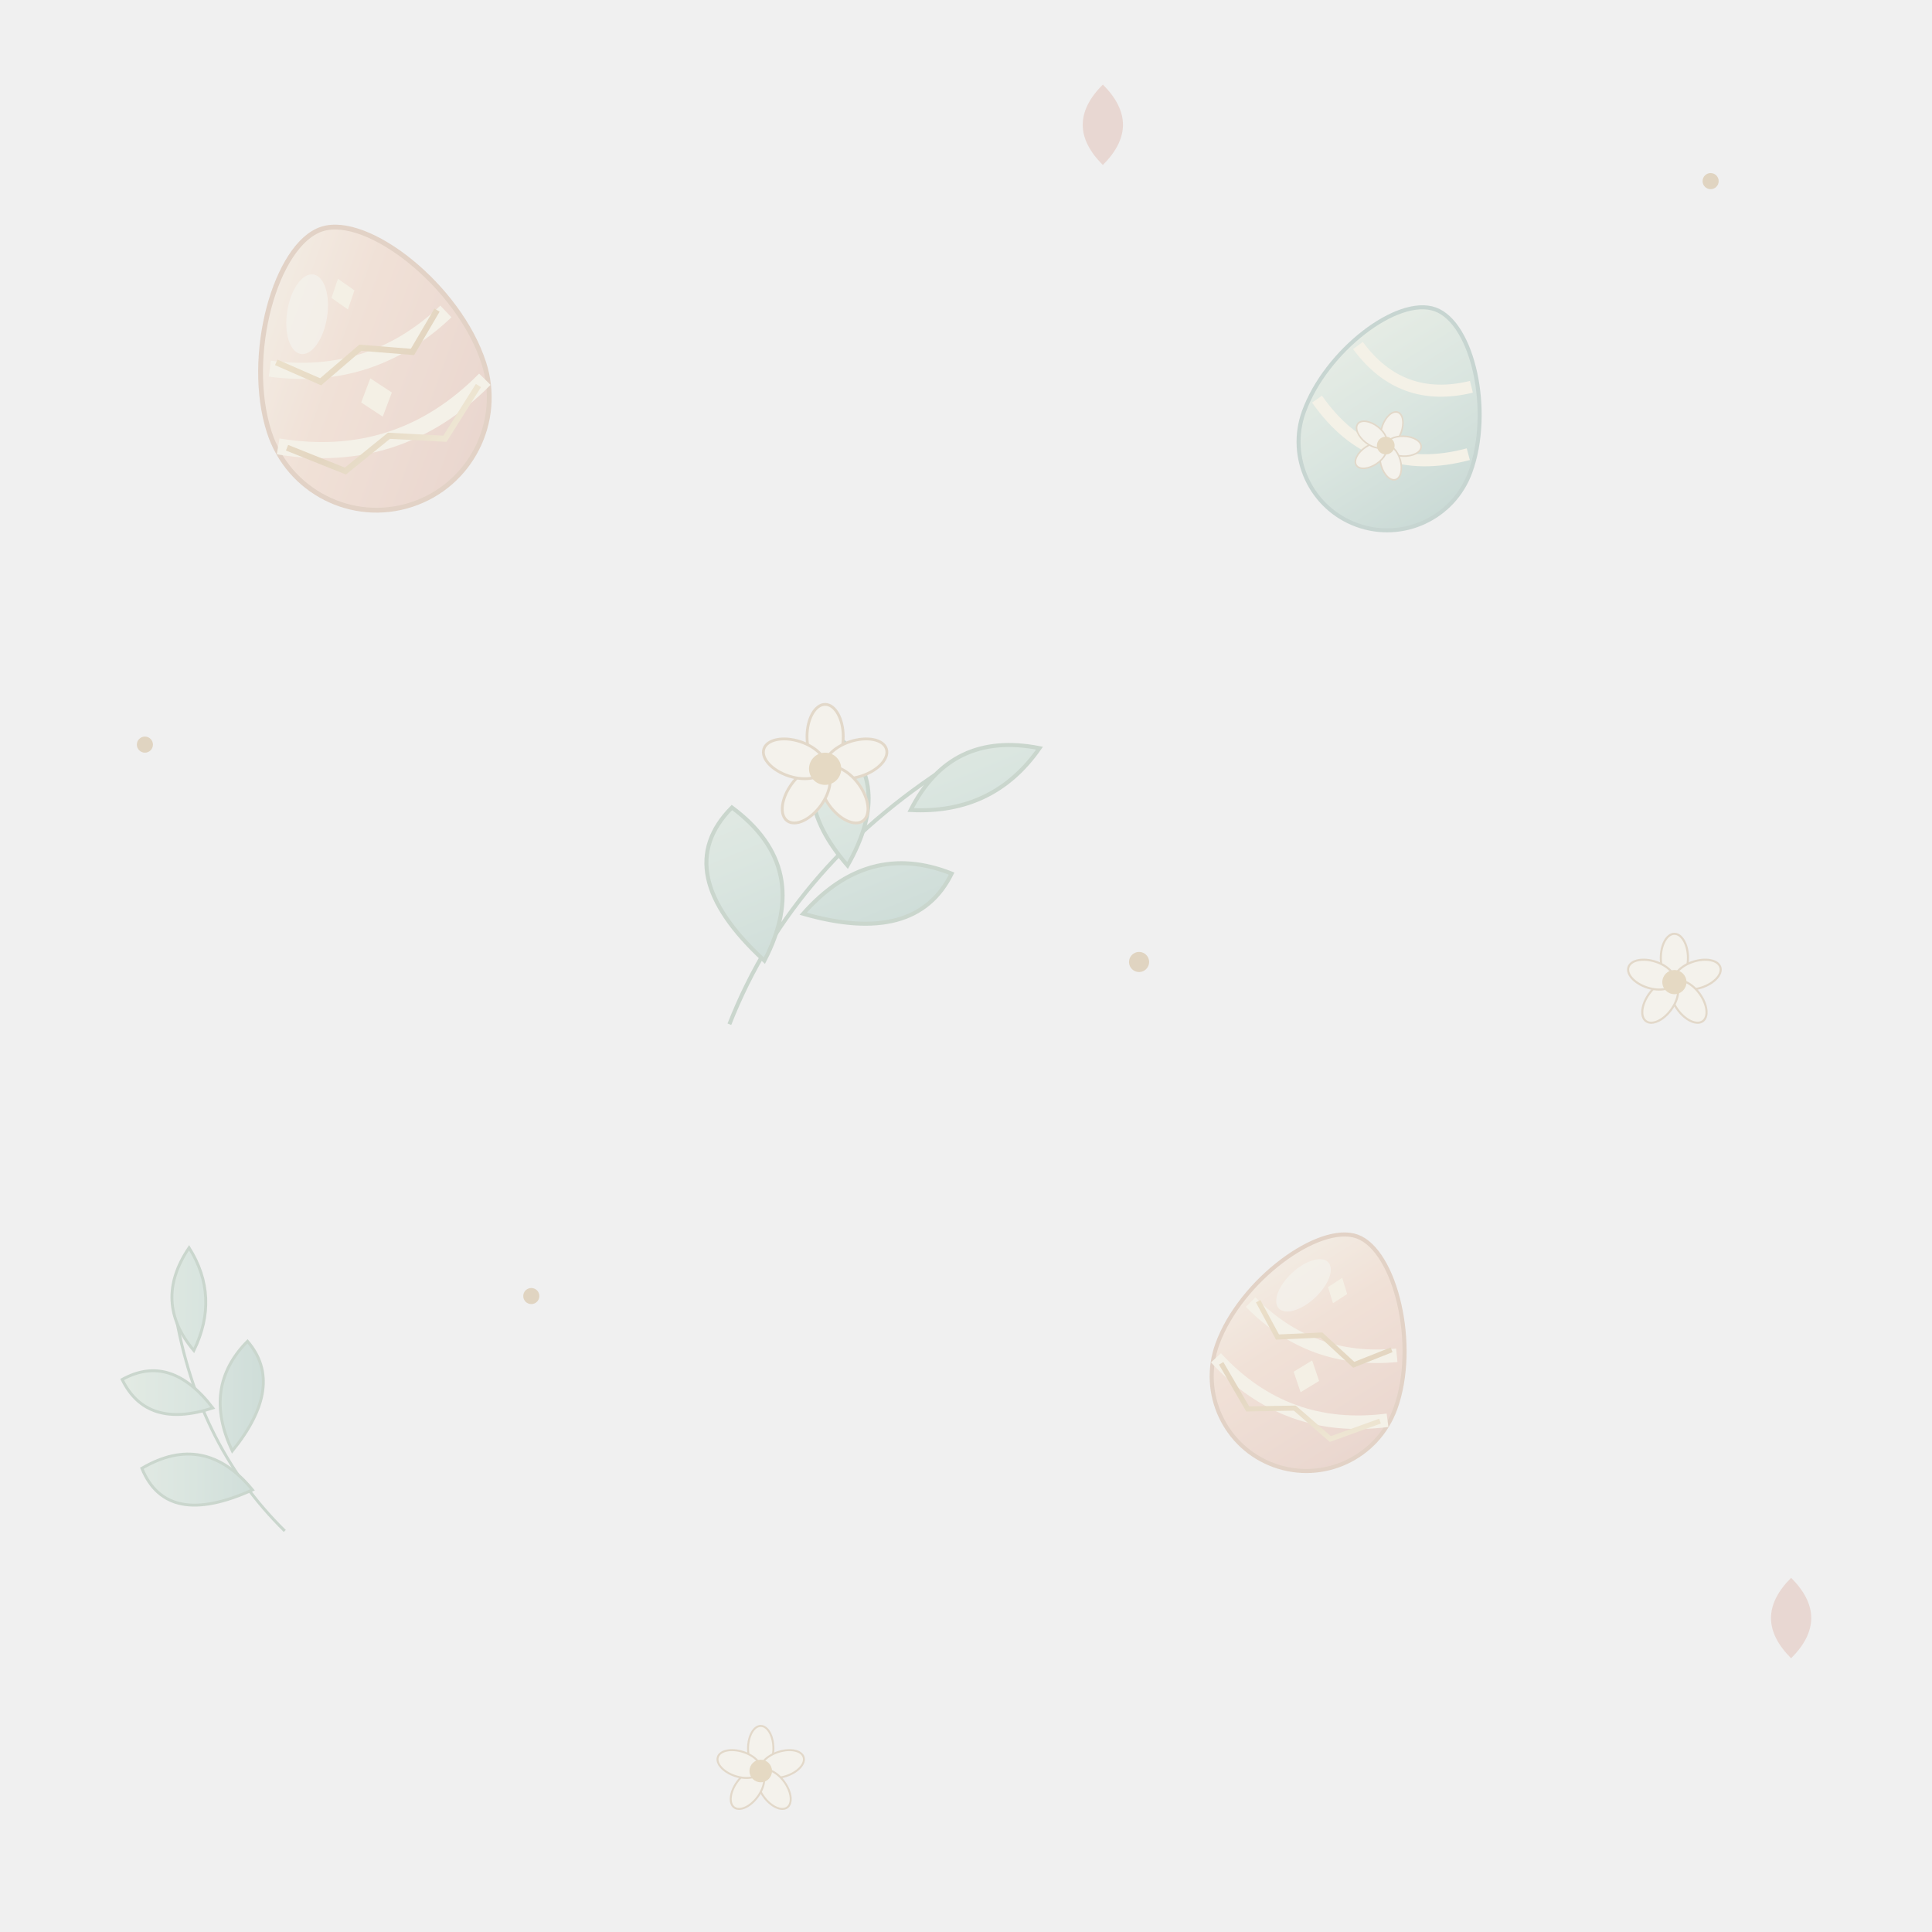
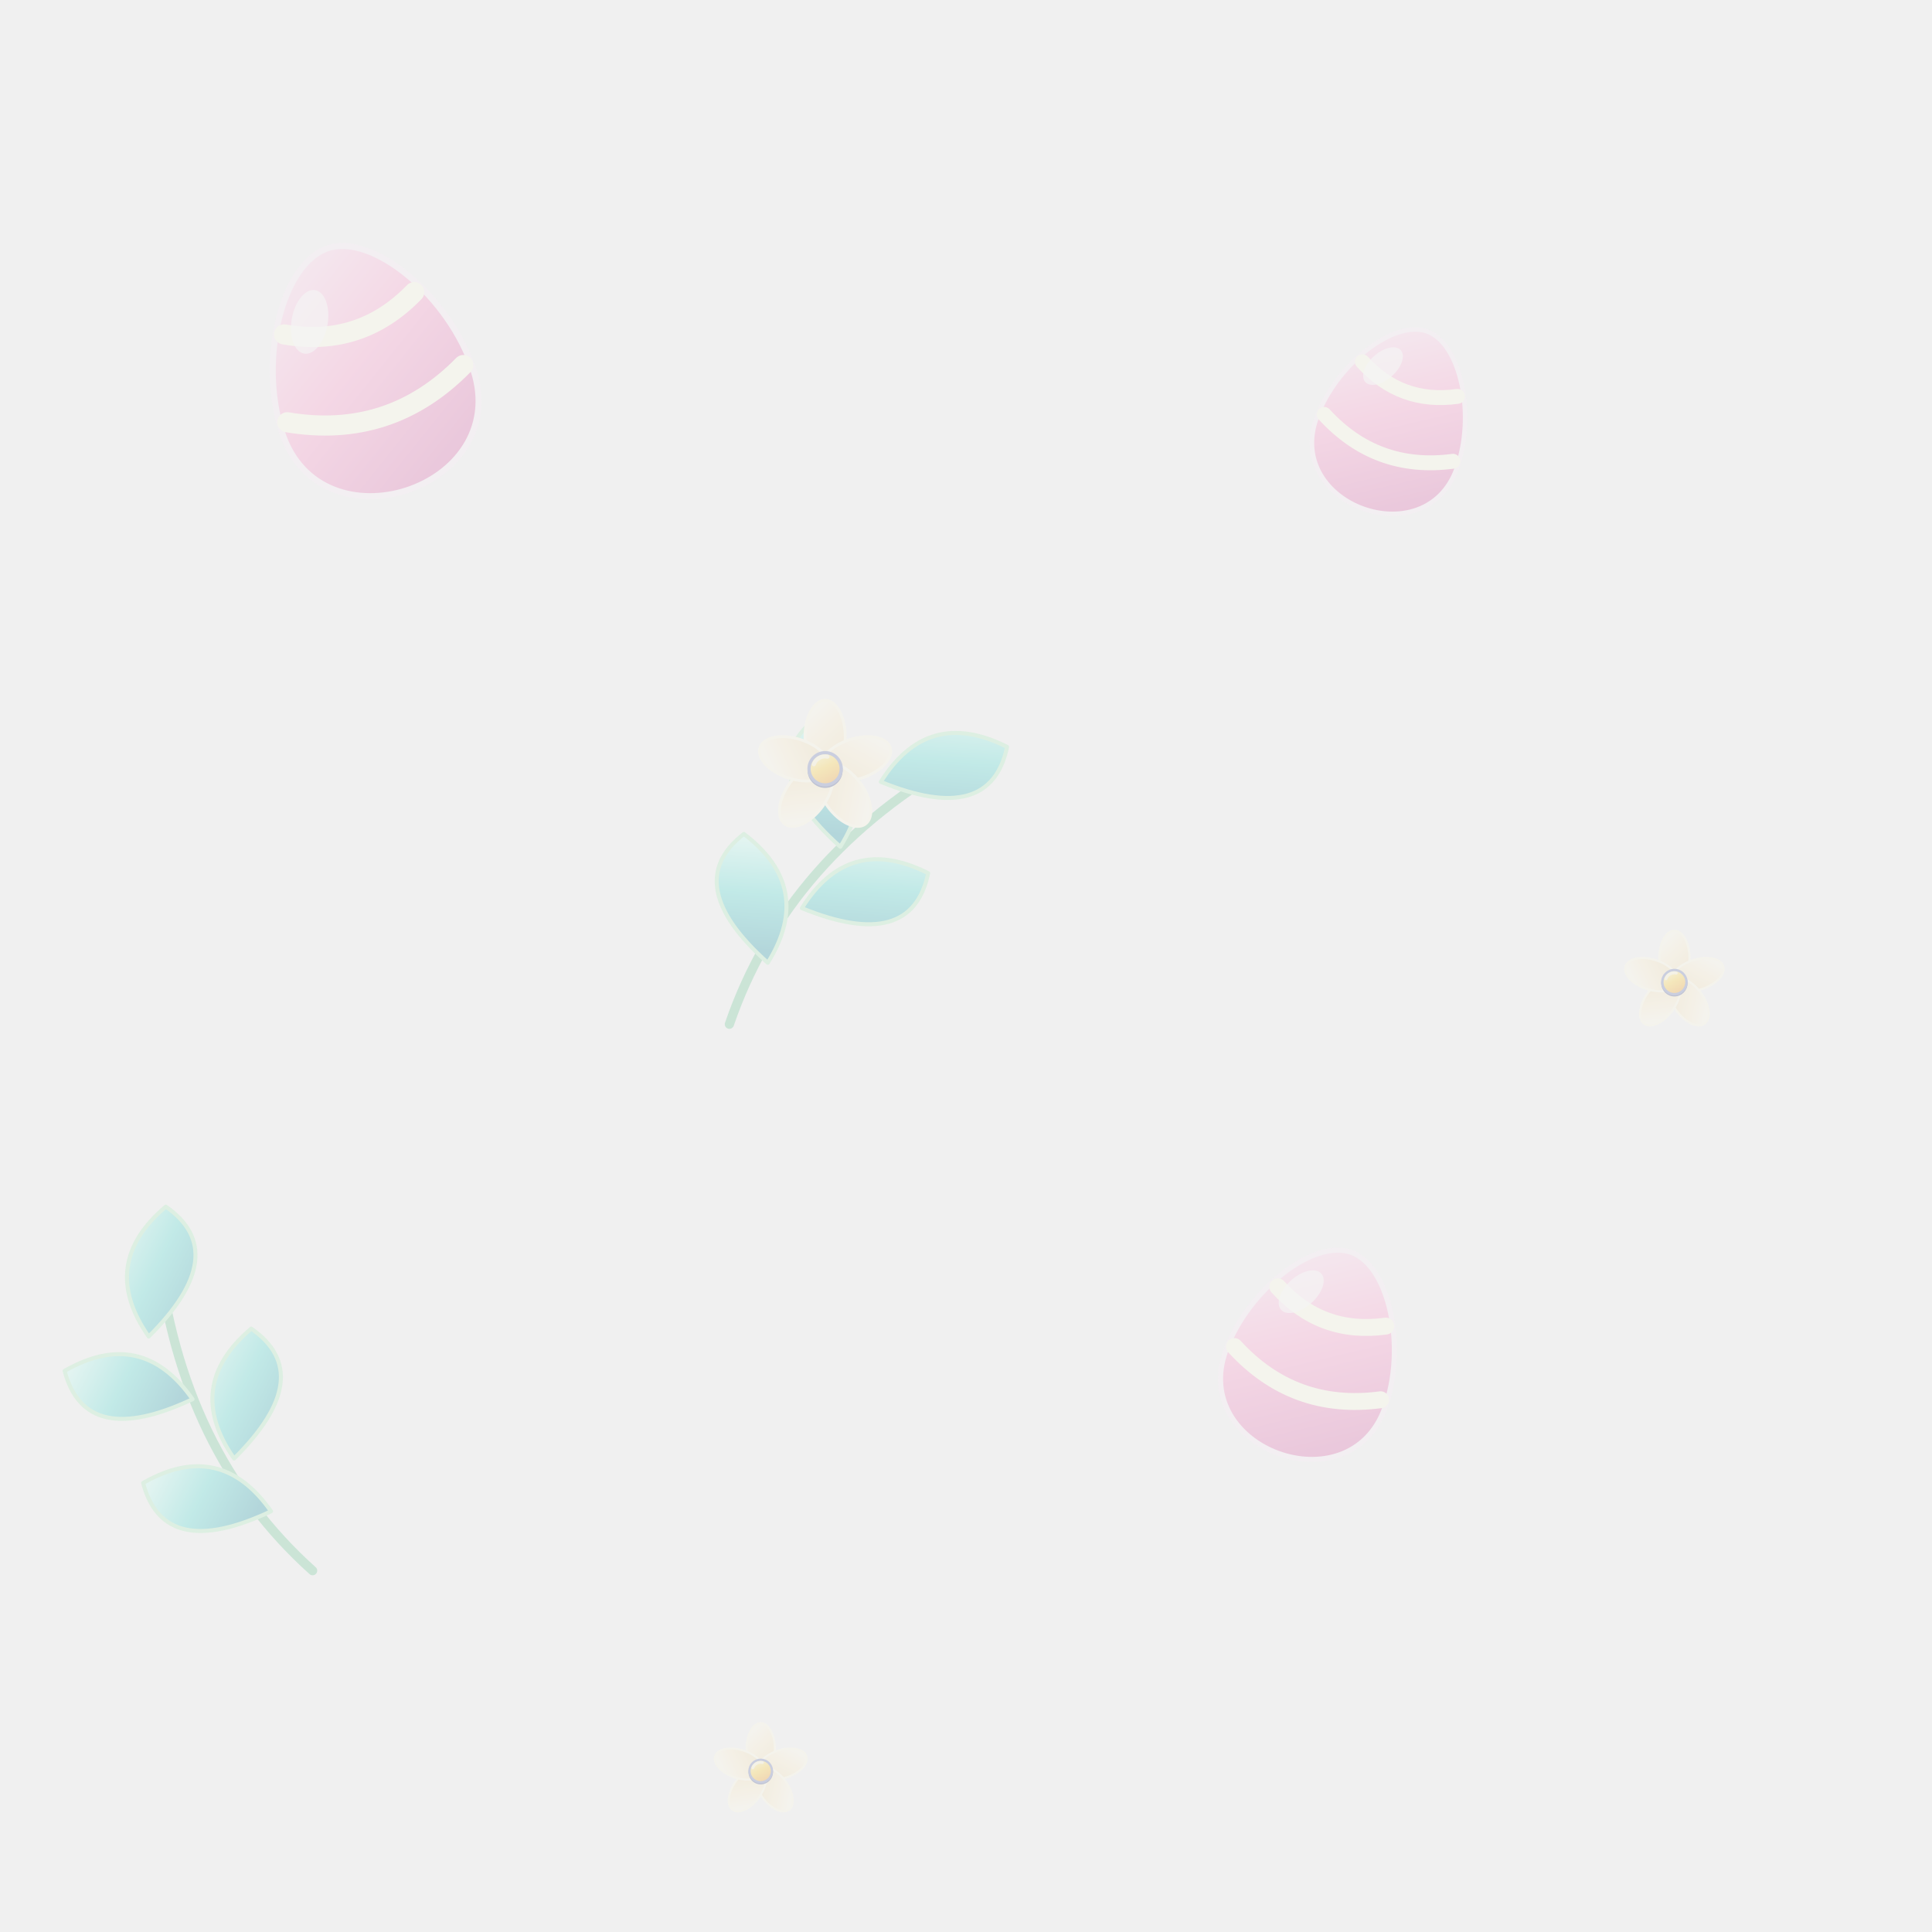
<svg xmlns="http://www.w3.org/2000/svg" width="480" height="480" viewBox="0 0 480 480">
  <defs>
-     <linearGradient id="shell" x1="0" y1="0" x2="1" y2="1">
-       <stop stop-color="#fffbdf" />
-       <stop offset=".42" stop-color="#f3bf9e" />
-       <stop offset="1" stop-color="#d7937b" />
+     <linearGradient id="u-blue" x1=".18" y1="0" x2=".7" y2="1">
+       <stop stop-color="#C9F6FF" />
+       <stop offset=".48" stop-color="#5CB9FA" />
+       <stop offset="1" stop-color="#426DD2" />
+     </linearGradient>
+     <linearGradient id="u-violet" x1=".18" y1="0" x2=".7" y2="1">
+       <stop stop-color="#F0BEFF" />
+       <stop offset=".48" stop-color="#B378F3" />
+       <stop offset="1" stop-color="#7750D5" />
+     </linearGradient>
+     <linearGradient id="u-gold" x1=".18" y1="0" x2=".7" y2="1">
+       <stop stop-color="#FFFAB4" />
+       <stop offset=".48" stop-color="#FFD23F" />
+       <stop offset="1" stop-color="#F29A23" />
+     </linearGradient>
+     <linearGradient id="u-lime" x1=".18" y1="0" x2=".7" y2="1">
+       <stop stop-color="#E6FF9D" />
+       <stop offset=".48" stop-color="#A0EE28" />
+       <stop offset="1" stop-color="#4DB51B" />
+     </linearGradient>
+     <linearGradient id="u-red" x1=".18" y1="0" x2=".7" y2="1">
+       <stop stop-color="#FFC0CE" />
+       <stop offset=".48" stop-color="#FF6585" />
+       <stop offset="1" stop-color="#CE386A" />
+     </linearGradient>
+     <linearGradient id="u-cream" x1=".18" y1="0" x2=".7" y2="1">
+       <stop stop-color="#FFFFF5" />
+       <stop offset=".48" stop-color="#FFF1CF" />
+       <stop offset="1" stop-color="#F3DFAE" />
+     </linearGradient>
+     <linearGradient id="u-paper" x1=".18" y1="0" x2=".7" y2="1">
+       <stop stop-color="#F7FCFF" />
+       <stop offset=".48" stop-color="#E1EEFF" />
+       <stop offset="1" stop-color="#BBD2F7" />
+     </linearGradient>
+     <linearGradient id="u-silver" x1=".18" y1="0" x2=".7" y2="1">
+       <stop stop-color="#FFFFFF" />
+       <stop offset=".48" stop-color="#D9E8F7" />
+       <stop offset="1" stop-color="#95AFD4" />
+     </linearGradient>
+     <linearGradient id="u-bronze" x1=".18" y1="0" x2=".7" y2="1">
+       <stop stop-color="#FFE3AD" />
+       <stop offset=".48" stop-color="#F4B269" />
+       <stop offset="1" stop-color="#C77D4B" />
+     </linearGradient>
+     <linearGradient id="u-teal" x1=".18" y1="0" x2=".7" y2="1">
+       <stop stop-color="#C4FFF4" />
+       <stop offset=".48" stop-color="#56DCD4" />
+       <stop offset="1" stop-color="#269CAB" />
+     </linearGradient>
+     <linearGradient id="u-dark" x1=".18" y1="0" x2=".7" y2="1">
+       <stop stop-color="#7389E0" />
+       <stop offset=".48" stop-color="#4D54B7" />
+       <stop offset="1" stop-color="#323888" />
+     </linearGradient>
+     <linearGradient id="u-disabled" x1=".18" y1="0" x2=".7" y2="1">
+       <stop stop-color="#F4EFE8" />
+       <stop offset=".48" stop-color="#DED6CA" />
+       <stop offset="1" stop-color="#B9AD9E" />
+     </linearGradient>
+     <linearGradient id="u-pink" x1=".18" y1="0" x2=".7" y2="1">
+       <stop stop-color="#FFE1F3" />
+       <stop offset=".48" stop-color="#FF9ECD" />
+       <stop offset="1" stop-color="#DA66AA" />
+     </linearGradient>
+     <linearGradient id="u-ink" x1=".18" y1="0" x2=".7" y2="1">
+       <stop stop-color="#697BA8" />
+       <stop offset=".48" stop-color="#43577E" />
+       <stop offset="1" stop-color="#334768" />
+     </linearGradient>
+     <linearGradient id="u-accent" x1=".18" y1="0" x2=".7" y2="1">
+       <stop stop-color="#C9F6FF" />
+       <stop offset=".48" stop-color="#5CB9FA" />
+       <stop offset="1" stop-color="#426DD2" />
+     </linearGradient>
+     <linearGradient id="u-gloss" x1="0" y1="0" x2="0" y2="1">
+       <stop stop-color="#FFFFFF" stop-opacity=".63" />
+       <stop offset="1" stop-color="#FFFFFF" stop-opacity="0" />
+     </linearGradient>
+     <linearGradient id="u-rim" x1=".2" y1="0" x2=".8" y2="1">
+       <stop stop-color="#FFFFFF" />
+       <stop offset=".42" stop-color="#D7DDFB" />
+       <stop offset="1" stop-color="#8293D2" />
+     </linearGradient>
+     <g id="branch">
+       <path d="M0 43Q-10 0 14 -44" fill="none" stroke="#77C99C" stroke-width="2.3" />
+       <path d="M0 25Q-29 20 -22 1Q0 3 0 25Z" fill="url(#u-teal)" stroke="#B3EDC2" stroke-width="1" />
+       <path d="M0 9Q29 4 22 -15Q0 -13 0 9Z" fill="url(#u-teal)" stroke="#B3EDC2" stroke-width="1" />
+       <path d="M0 -9Q-29 -14 -22 -33Q0 -31 0 -9Z" fill="url(#u-teal)" stroke="#B3EDC2" stroke-width="1" />
+       <path d="M0 -28Q29 -33 22 -52Q0 -50 0 -28Z" fill="url(#u-teal)" stroke="#B3EDC2" stroke-width="1" />
+     </g>
+     <g id="egg">
+       <path d="M0 -34C-12 -34 -25 -13 -25 6C-25 37 25 37 25 6C25 -13 12 -34 0 -34Z" fill="url(#u-pink)" stroke="#FAEDF7" stroke-width="1.5" />
+       <path d="M-23 4Q0 16 23 4M-17 -17Q0 -8 17 -17" fill="none" stroke="#FFFFE6" stroke-width="5" stroke-linecap="round" />
+       <ellipse cx="-10" cy="-18" rx="4.5" ry="8" fill="#FFFFFF" opacity=".7" transform="rotate(28 -10 -18)" />
+     </g>
+     <g id="flower">
+       <ellipse cx="0" cy="-8" rx="5" ry="9" fill="url(#u-cream)" stroke="#FFFBE5" stroke-width="0.7" transform="rotate(0)" />
+       <ellipse cx="0" cy="-8" rx="5" ry="9" fill="url(#u-cream)" stroke="#FFFBE5" stroke-width="0.7" transform="rotate(72)" />
+       <ellipse cx="0" cy="-8" rx="5" ry="9" fill="url(#u-cream)" stroke="#FFFBE5" stroke-width="0.7" transform="rotate(144)" />
+       <ellipse cx="0" cy="-8" rx="5" ry="9" fill="url(#u-cream)" stroke="#FFFBE5" stroke-width="0.7" transform="rotate(216)" />
+       <ellipse cx="0" cy="-8" rx="5" ry="9" fill="url(#u-cream)" stroke="#FFFBE5" stroke-width="0.7" transform="rotate(288)" />
+       <circle cx="0" cy="0.4" r="4" fill="#F29A23" stroke="#4A568E" stroke-width="0.7" />
+       <circle cx="0" cy="0" r="4" fill="url(#u-gold)" stroke="#7381B8" stroke-width="0.8" />
+       <path d="M-2.8 -1.12 A2.92 2.92 0 0 1 0.6 -3" fill="none" stroke="#FFFFFF" stroke-width="1" stroke-linecap="round" opacity=".65" />
+     </g>
+     <linearGradient id="gold" x1="0" y1="0" x2="1" y2="1">
+       <stop offset="0" stop-color="#FFFAB4" />
+       <stop offset=".48" stop-color="#FFD23F" />
+       <stop offset="1" stop-color="#F29A23" />
    </linearGradient>
    <linearGradient id="mint" x1="0" y1="0" x2="1" y2="1">
-       <stop stop-color="#e3f0d4" />
-       <stop offset=".5" stop-color="#a8cebb" />
-       <stop offset="1" stop-color="#639c90" />
+       <stop offset="0" stop-color="#C4FFF4" />
+       <stop offset=".48" stop-color="#56DCD4" />
+       <stop offset="1" stop-color="#269CAB" />
    </linearGradient>
-     <linearGradient id="gold" x1="0" y1="0" x2="1" y2="1">
-       <stop stop-color="#e2bc73" />
-       <stop offset=".5" stop-color="#c79a54" />
-       <stop offset="1" stop-color="#f6dfa2" />
+     <linearGradient id="shell" x1="0" y1="0" x2="1" y2="1">
+       <stop offset="0" stop-color="#C9F6FF" />
+       <stop offset=".48" stop-color="#5CB9FA" />
+       <stop offset="1" stop-color="#426DD2" />
    </linearGradient>
-     <g id="egg">
-       <path d="M0-39C-12-39-28-15-28 5a28 28 0 0 0 56 0C28-15 12-39 0-39Z" fill="url(#shell)" stroke="#c18d64" stroke-width="1.2" />
-       <path d="M-23-10Q0 1 23-10M-27 9Q0 23 27 9" fill="none" stroke="#fff5d7" stroke-width="4" />
-       <path d="M-21-11L-12-3 0-8 12-3 21-11M-25 10L-13 20 0 15 13 20 25 10" fill="none" stroke="url(#gold)" stroke-width="1.5" />
-       <ellipse cx="-10" cy="-20" rx="5" ry="10" fill="#fffbe9" opacity=".7" transform="rotate(27 -10 -20)" />
-       <path d="M0-26l3 4-3 4-3-4Zm0 26 4 5-4 5-4-5Z" fill="#fff3ce" />
-     </g>
-     <g id="flower">
-       <g fill="#fff8e3" stroke="#c4a270" stroke-width=".7">
-         <ellipse cy="-8" rx="4.5" ry="8" />
-         <ellipse cy="-8" rx="4.5" ry="8" transform="rotate(72)" />
-         <ellipse cy="-8" rx="4.5" ry="8" transform="rotate(144)" />
-         <ellipse cy="-8" rx="4.5" ry="8" transform="rotate(216)" />
-         <ellipse cy="-8" rx="4.5" ry="8" transform="rotate(288)" />
+   </defs>
+   <g stroke-linecap="round" stroke-linejoin="round">
+     <g opacity=".3">
+       <use href="#egg" transform="translate(92 94) rotate(-18) scale(1)" />
+       <g transform="translate(326 338) rotate(20) scale(0.84)">
+         <path d="M0 -34C-12 -34 -25 -13 -25 6C-25 37 25 37 25 6C25 -13 12 -34 0 -34Z" fill="url(#u-pink)" stroke="#FAEDF7" stroke-width="1.5" />
+         <path d="M-23 4Q0 16 23 4M-17 -17Q0 -8 17 -17" fill="none" stroke="#FFFFE6" stroke-width="5" stroke-linecap="round" />
+         <ellipse cx="-10" cy="-18" rx="4.5" ry="8" fill="#FFFFFF" opacity=".7" transform="rotate(28 -10 -18)" />
      </g>
-       <circle r="4" fill="#cba35a" />
-     </g>
-     <g id="branch" fill="url(#mint)" stroke="#719a7d" stroke-width="1">
-       <path d="M0 43Q-8 0 14-44" fill="none" />
-       <path d="M-1 25Q-33 19-28-3Q-3-1-1 25ZM1 10Q29 2 27-18Q5-14 1 10ZM4-6Q-19-13-16-32Q3-30 4-6ZM10-26Q8-48 29-56Q28-36 10-26Z" />
-     </g>
-   </defs>
-   <g opacity=".30">
-     <use href="#egg" transform="translate(92 94) rotate(-18)" />
-     <use href="#egg" transform="translate(326 338) rotate(20) scale(.84)" />
-     <g transform="translate(346 106) rotate(20)">
-       <path d="M0-31C-10-31-22-12-22 4a22 22 0 0 0 44 0C22-12 10-31 0-31Z" fill="url(#mint)" stroke="#69968a" />
-       <path d="M-20 0Q0 14 20 0M-15-16Q0-6 15-16" fill="none" stroke="#fff4d2" stroke-width="3" />
-       <use href="#flower" transform="translate(0 5) scale(.55)" />
-     </g>
-     <use href="#branch" transform="translate(204 218) rotate(32)" />
-     <use href="#branch" transform="translate(53 355) rotate(-35) scale(.72)" />
-     <use href="#flower" transform="translate(205 191)" />
-     <use href="#flower" transform="translate(416 244) scale(.75)" />
-     <use href="#flower" transform="translate(189 440) scale(.7)" />
-     <path d="M274 21q10 10 0 20q-10-10 0-20Zm171 371q10 10 0 20q-10-10 0-20Z" fill="#d79f8d" />
-     <g fill="#bb9353">
-       <circle cx="36" cy="185" r="2" />
-       <circle cx="283" cy="239" r="2.5" />
-       <circle cx="425" cy="45" r="2" />
-       <circle cx="132" cy="322" r="2" />
+       <g transform="translate(346 106) rotate(20) scale(0.74)">
+         <path d="M0 -34C-12 -34 -25 -13 -25 6C-25 37 25 37 25 6C25 -13 12 -34 0 -34Z" fill="url(#u-pink)" stroke="#FAEDF7" stroke-width="1.5" />
+         <path d="M-23 4Q0 16 23 4M-17 -17Q0 -8 17 -17" fill="none" stroke="#FFFFE6" stroke-width="5" stroke-linecap="round" />
+         <ellipse cx="-10" cy="-18" rx="4.5" ry="8" fill="#FFFFFF" opacity=".7" transform="rotate(28 -10 -18)" />
+       </g>
+       <use href="#branch" transform="translate(204 218) rotate(32)" />
+       <g transform="translate(53 355) rotate(-35)">
+         <path d="M0 43Q-10 0 14 -44" fill="none" stroke="#77C99C" stroke-width="2.3" />
+         <path d="M0 25Q-29 20 -22 1Q0 3 0 25Z" fill="url(#u-teal)" stroke="#B3EDC2" stroke-width="1" />
+         <path d="M0 9Q29 4 22 -15Q0 -13 0 9Z" fill="url(#u-teal)" stroke="#B3EDC2" stroke-width="1" />
+         <path d="M0 -9Q-29 -14 -22 -33Q0 -31 0 -9Z" fill="url(#u-teal)" stroke="#B3EDC2" stroke-width="1" />
+         <path d="M0 -28Q29 -33 22 -52Q0 -50 0 -28Z" fill="url(#u-teal)" stroke="#B3EDC2" stroke-width="1" />
+       </g>
+       <use href="#flower" transform="translate(205 191) scale(1)" />
+       <g transform="translate(416 244) scale(0.75)">
+         <ellipse cx="0" cy="-8" rx="5" ry="9" fill="url(#u-cream)" stroke="#FFFBE5" stroke-width="0.7" transform="rotate(0)" />
+         <ellipse cx="0" cy="-8" rx="5" ry="9" fill="url(#u-cream)" stroke="#FFFBE5" stroke-width="0.7" transform="rotate(72)" />
+         <ellipse cx="0" cy="-8" rx="5" ry="9" fill="url(#u-cream)" stroke="#FFFBE5" stroke-width="0.7" transform="rotate(144)" />
+         <ellipse cx="0" cy="-8" rx="5" ry="9" fill="url(#u-cream)" stroke="#FFFBE5" stroke-width="0.7" transform="rotate(216)" />
+         <ellipse cx="0" cy="-8" rx="5" ry="9" fill="url(#u-cream)" stroke="#FFFBE5" stroke-width="0.7" transform="rotate(288)" />
+         <circle cx="0" cy="0.4" r="4" fill="#F29A23" stroke="#4A568E" stroke-width="0.7" />
+         <circle cx="0" cy="0" r="4" fill="url(#u-gold)" stroke="#7381B8" stroke-width="0.8" />
+         <path d="M-2.8 -1.12 A2.92 2.92 0 0 1 0.6 -3" fill="none" stroke="#FFFFFF" stroke-width="1" stroke-linecap="round" opacity=".65" />
+       </g>
+       <g transform="translate(189 440) scale(0.7)">
+         <ellipse cx="0" cy="-8" rx="5" ry="9" fill="url(#u-cream)" stroke="#FFFBE5" stroke-width="0.7" transform="rotate(0)" />
+         <ellipse cx="0" cy="-8" rx="5" ry="9" fill="url(#u-cream)" stroke="#FFFBE5" stroke-width="0.7" transform="rotate(72)" />
+         <ellipse cx="0" cy="-8" rx="5" ry="9" fill="url(#u-cream)" stroke="#FFFBE5" stroke-width="0.7" transform="rotate(144)" />
+         <ellipse cx="0" cy="-8" rx="5" ry="9" fill="url(#u-cream)" stroke="#FFFBE5" stroke-width="0.7" transform="rotate(216)" />
+         <ellipse cx="0" cy="-8" rx="5" ry="9" fill="url(#u-cream)" stroke="#FFFBE5" stroke-width="0.7" transform="rotate(288)" />
+         <circle cx="0" cy="0.4" r="4" fill="#F29A23" stroke="#4A568E" stroke-width="0.7" />
+         <circle cx="0" cy="0" r="4" fill="url(#u-gold)" stroke="#7381B8" stroke-width="0.8" />
+         <path d="M-2.8 -1.12 A2.92 2.92 0 0 1 0.6 -3" fill="none" stroke="#FFFFFF" stroke-width="1" stroke-linecap="round" opacity=".65" />
+       </g>
    </g>
  </g>
</svg>
